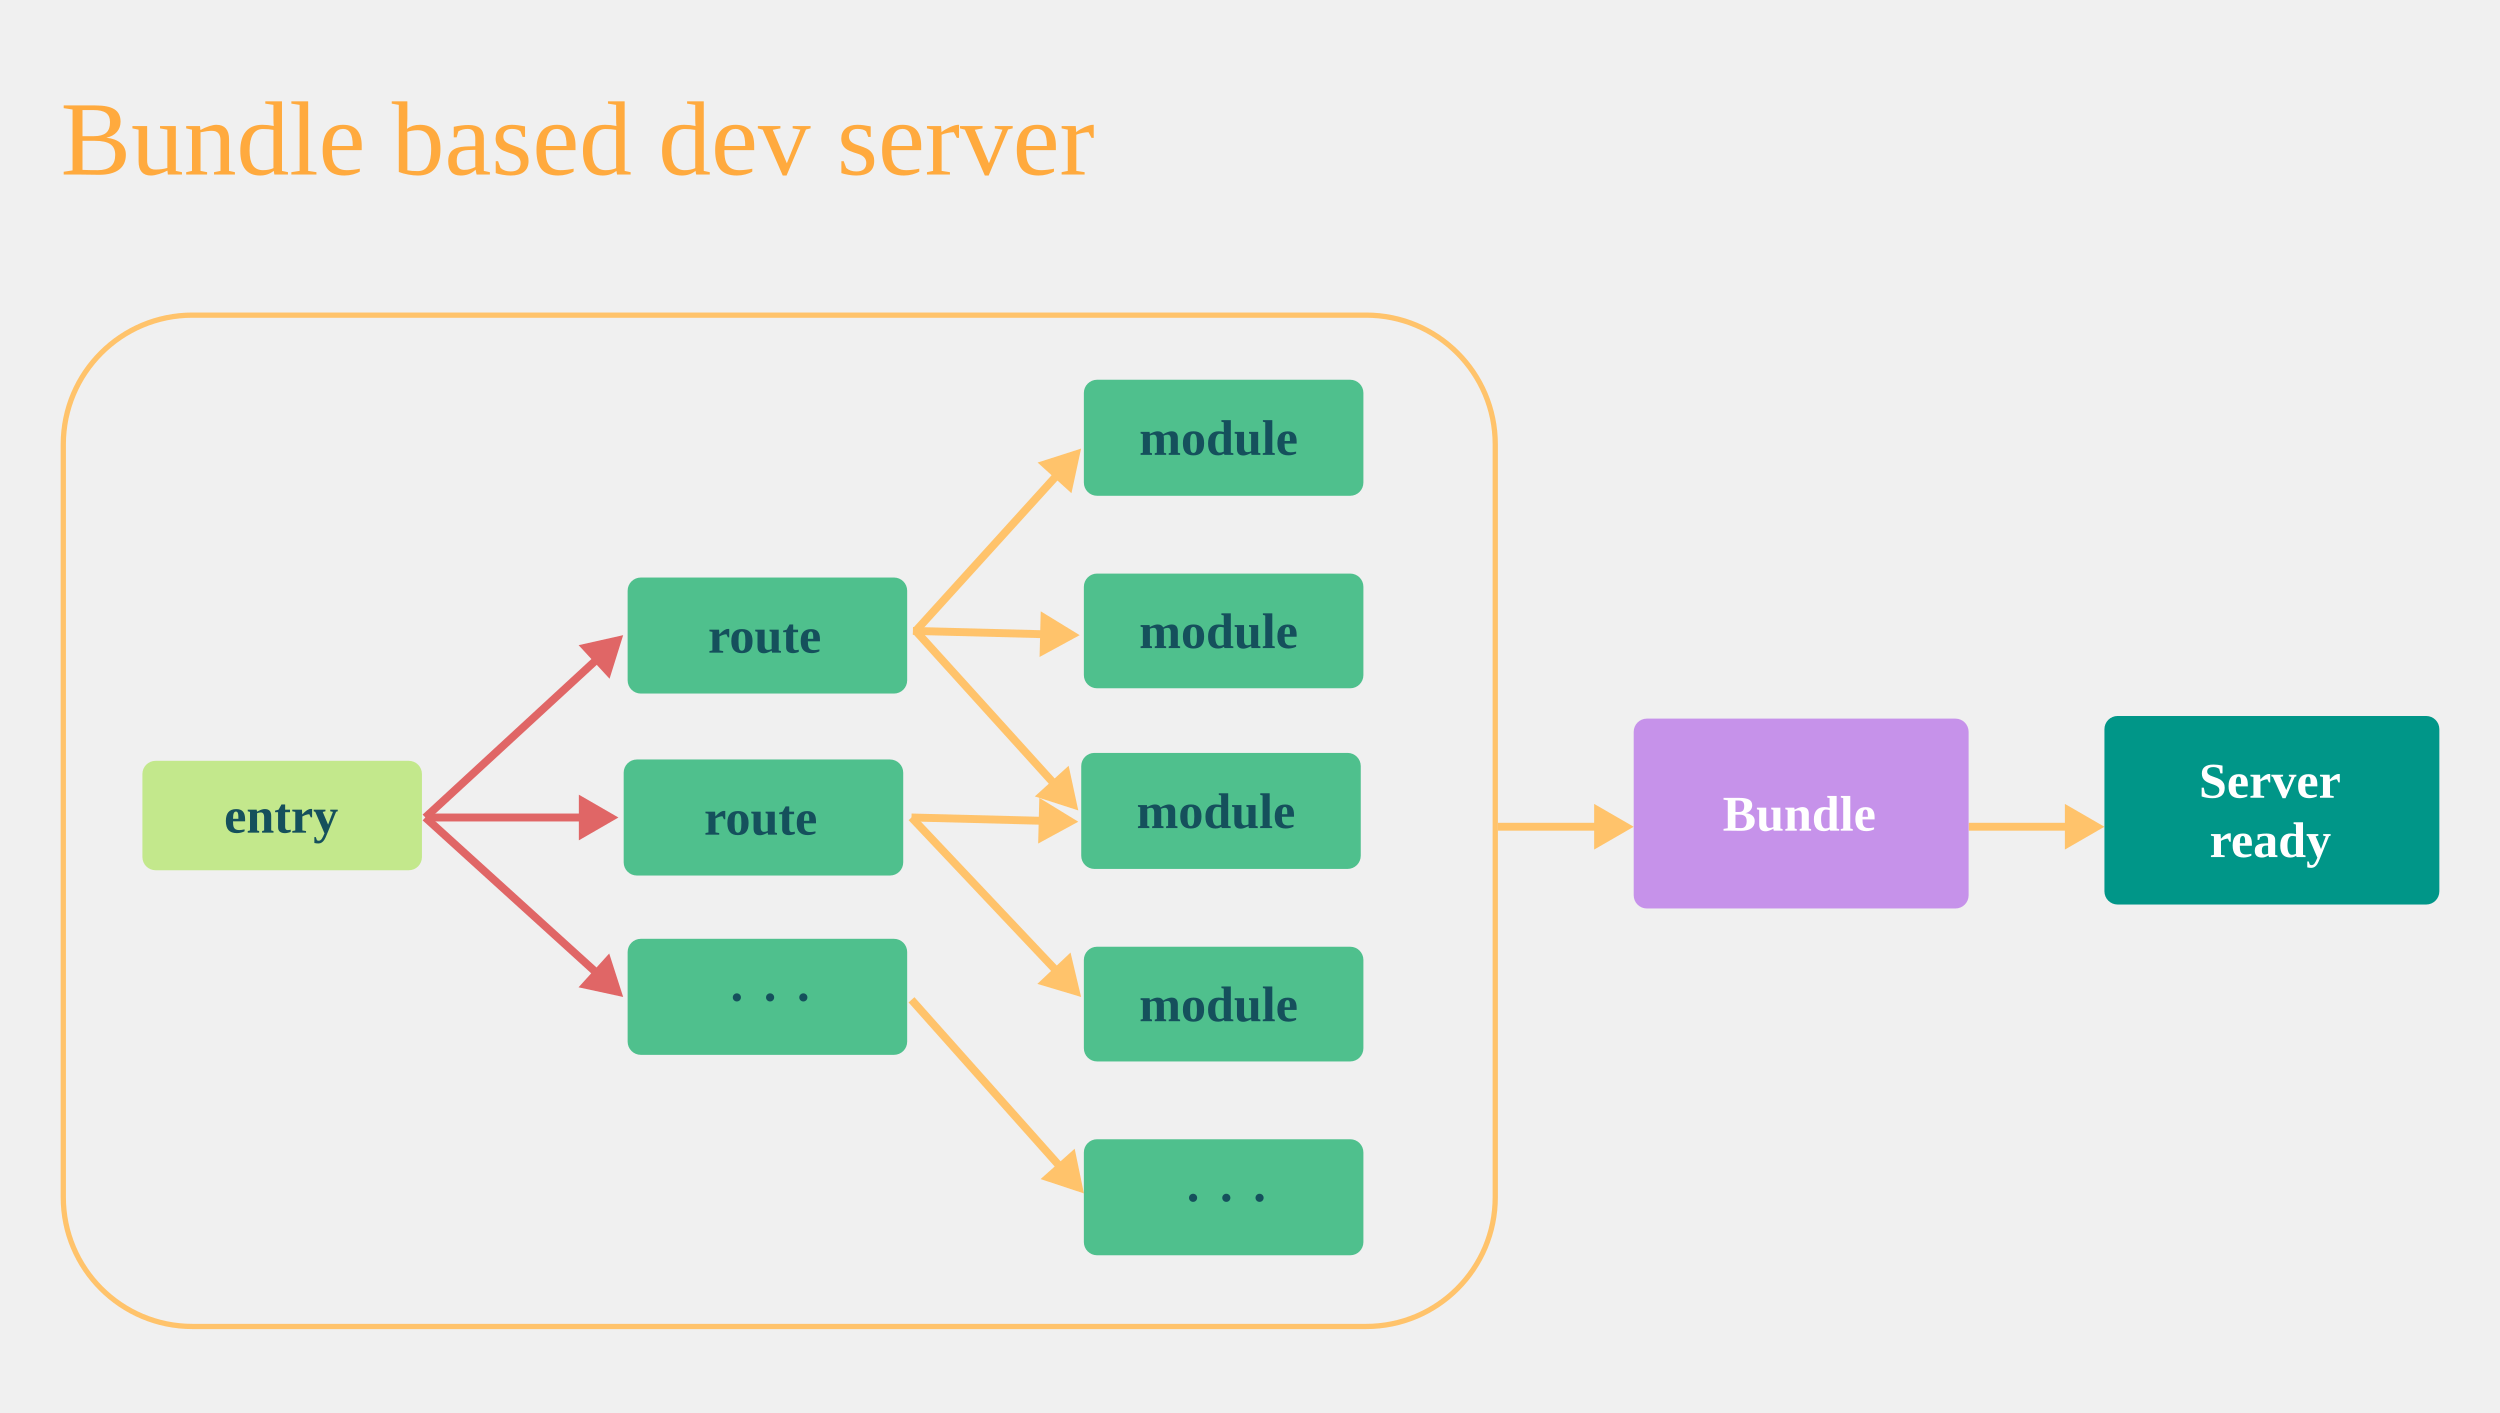
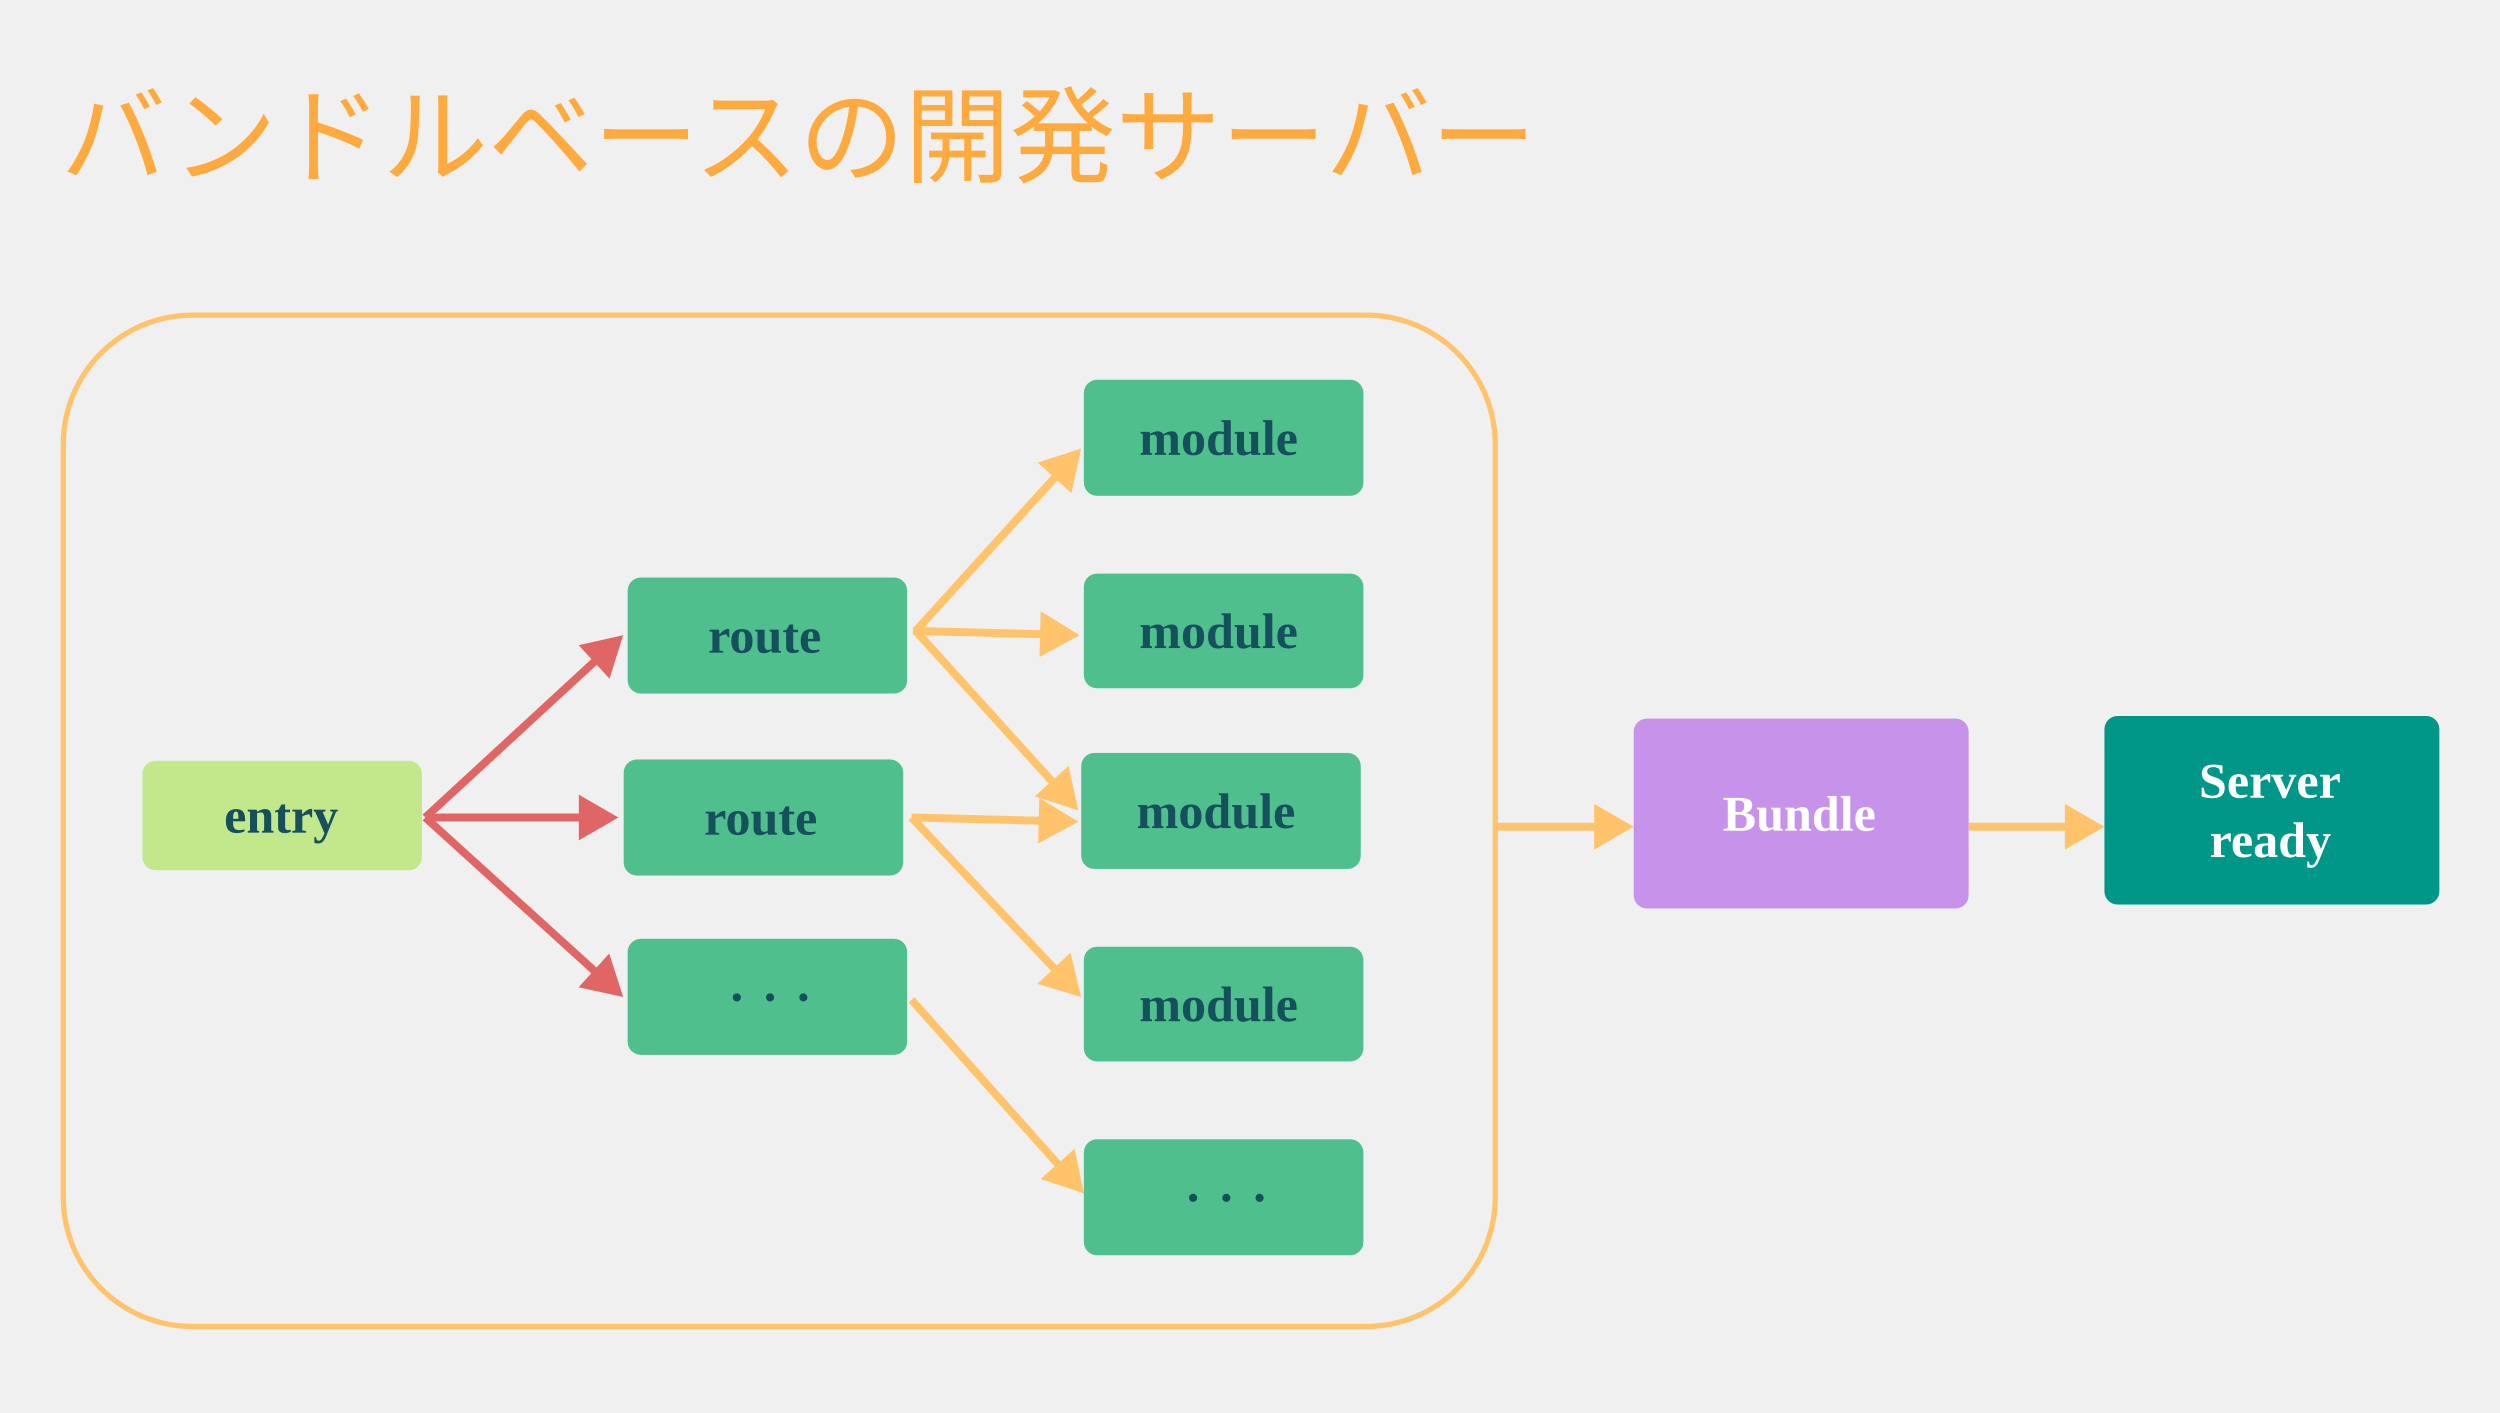
<svg xmlns="http://www.w3.org/2000/svg" viewBox="0 0 1896 1071" fill="none">
  <text fill="#FFAA3E" xml:space="preserve" style="white-space: pre" font-size="80" letter-spacing="0em">
-     <tspan x="46" y="132.344">Bundle based dev server</tspan>
+     <tspan x="46" y="132.344">バンドルベースの開発サーバー</tspan>
  </text>
  <rect x="48" y="239" width="1086" height="767" rx="98" stroke="#FFC36B" stroke-width="4" />
  <rect x="108" y="577" width="212" height="83" rx="10" fill="#C3E88C" />
  <text fill="#15505C" xml:space="preserve" style="white-space: pre" font-size="38" font-weight="600" letter-spacing="0em">
    <tspan x="170" y="631.488">entry</tspan>
  </text>
  <rect x="476" y="712" width="212" height="88" rx="10" fill="#4FC08D" />
  <text fill="#15505C" xml:space="preserve" style="white-space: pre" font-size="38" font-weight="600" letter-spacing="0.33em">
    <tspan x="552.5" y="768.988">···</tspan>
  </text>
  <rect x="476" y="438" width="212" height="88" rx="10" fill="#4FC08D" />
  <text fill="#15505C" xml:space="preserve" style="white-space: pre" font-size="38" font-weight="600" letter-spacing="0em">
    <tspan x="537" y="494.988">route</tspan>
  </text>
  <rect x="473" y="576" width="212" height="88" rx="10" fill="#4FC08D" />
  <text fill="#15505C" xml:space="preserve" style="white-space: pre" font-size="38" font-weight="600" letter-spacing="0em">
    <tspan x="534" y="632.988">route</tspan>
  </text>
  <path d="M472.614 481.699L438.815 489.291L462.289 514.766L472.614 481.699ZM324.582 622.18L454.791 502.201L450.726 497.789L320.516 617.768L324.582 622.18Z" fill="#E06666" />
  <path d="M469 620L439 602.679V637.321L469 620ZM323 623H442V617H323V623Z" fill="#E06666" />
  <path d="M472.614 756.105L462.032 723.12L438.757 748.777L472.614 756.105ZM320.533 622.196L450.601 740.186L454.632 735.742L324.565 617.752L320.533 622.196Z" fill="#E06666" />
  <path d="M822.052 905.098L815.036 871.175L789.166 894.213L822.052 905.098ZM689.041 760.243L801.856 886.929L806.337 882.939L693.521 756.253L689.041 760.243Z" fill="#FFC36B" />
  <path d="M819.908 756.105L811.894 722.403L786.715 746.195L819.908 756.105ZM689.1 622.034L799.185 738.54L803.546 734.419L693.462 617.914L689.1 622.034Z" fill="#FFC36B" />
  <path d="M817.765 623.19L788.215 605.112L787.334 639.742L817.765 623.19ZM691.205 622.973L790.697 625.502L790.85 619.504L691.357 616.975L691.205 622.973Z" fill="#FFC36B" />
  <path d="M818.837 481.699L789.286 463.622L788.406 498.252L818.837 481.699ZM692.277 481.483L791.769 484.012L791.922 478.014L692.429 475.485L692.277 481.483Z" fill="#FFC36B" />
  <path d="M819.909 340.209L786.924 350.795L812.584 374.067L819.909 340.209ZM696.719 480.499L803.992 362.224L799.547 358.193L692.275 476.468L696.719 480.499Z" fill="#FFC36B" />
  <path d="M817.765 614.614L810.467 580.751L784.789 604.002L817.765 614.614ZM692.273 480.497L797.418 596.614L801.866 592.587L696.721 476.47L692.273 480.497Z" fill="#FFC36B" />
  <rect x="822" y="288" width="212" height="88" rx="10" fill="#4FC08D" />
  <text fill="#15505C" xml:space="preserve" style="white-space: pre" font-size="38" font-weight="600" letter-spacing="0em">
    <tspan x="864" y="344.988">module</tspan>
  </text>
  <rect x="822" y="435" width="212" height="87" rx="10" fill="#4FC08D" />
  <text fill="#15505C" xml:space="preserve" style="white-space: pre" font-size="38" font-weight="600" letter-spacing="0em">
    <tspan x="864" y="491.488">module</tspan>
  </text>
  <rect x="820" y="571" width="212" height="88" rx="10" fill="#4FC08D" />
  <text fill="#15505C" xml:space="preserve" style="white-space: pre" font-size="38" font-weight="600" letter-spacing="0em">
    <tspan x="862" y="627.988">module</tspan>
  </text>
  <rect x="822" y="718" width="212" height="87" rx="10" fill="#4FC08D" />
  <text fill="#15505C" xml:space="preserve" style="white-space: pre" font-size="38" font-weight="600" letter-spacing="0em">
    <tspan x="864" y="774.488">module</tspan>
  </text>
  <rect x="822" y="864" width="212" height="88" rx="10" fill="#4FC08D" />
  <text fill="#15505C" xml:space="preserve" style="white-space: pre" font-size="38" font-weight="600" letter-spacing="0.33em">
    <tspan x="898.5" y="920.988">···</tspan>
  </text>
  <path d="M1239 627L1209 609.679V644.321L1239 627ZM1136 630H1212V624H1136V630Z" fill="#FFC36B" />
  <path d="M1596 627L1566 609.679V644.321L1596 627ZM1493 630H1569V624H1493V630Z" fill="#FFC36B" />
  <rect x="1239" y="545" width="254" height="144" rx="10" fill="#C692EA" />
  <text fill="white" xml:space="preserve" style="white-space: pre" font-size="38" font-weight="600" letter-spacing="0em">
    <tspan x="1306.5" y="629.988">Bundle</tspan>
  </text>
  <rect x="1596" y="543" width="254" height="143" rx="10" fill="#009688" />
  <text fill="white" xml:space="preserve" style="white-space: pre" font-size="38" font-weight="600" letter-spacing="0em">
    <tspan x="1667.71" y="604.988">Server
</tspan>
    <tspan x="1675.76" y="649.988">ready</tspan>
  </text>
</svg>
